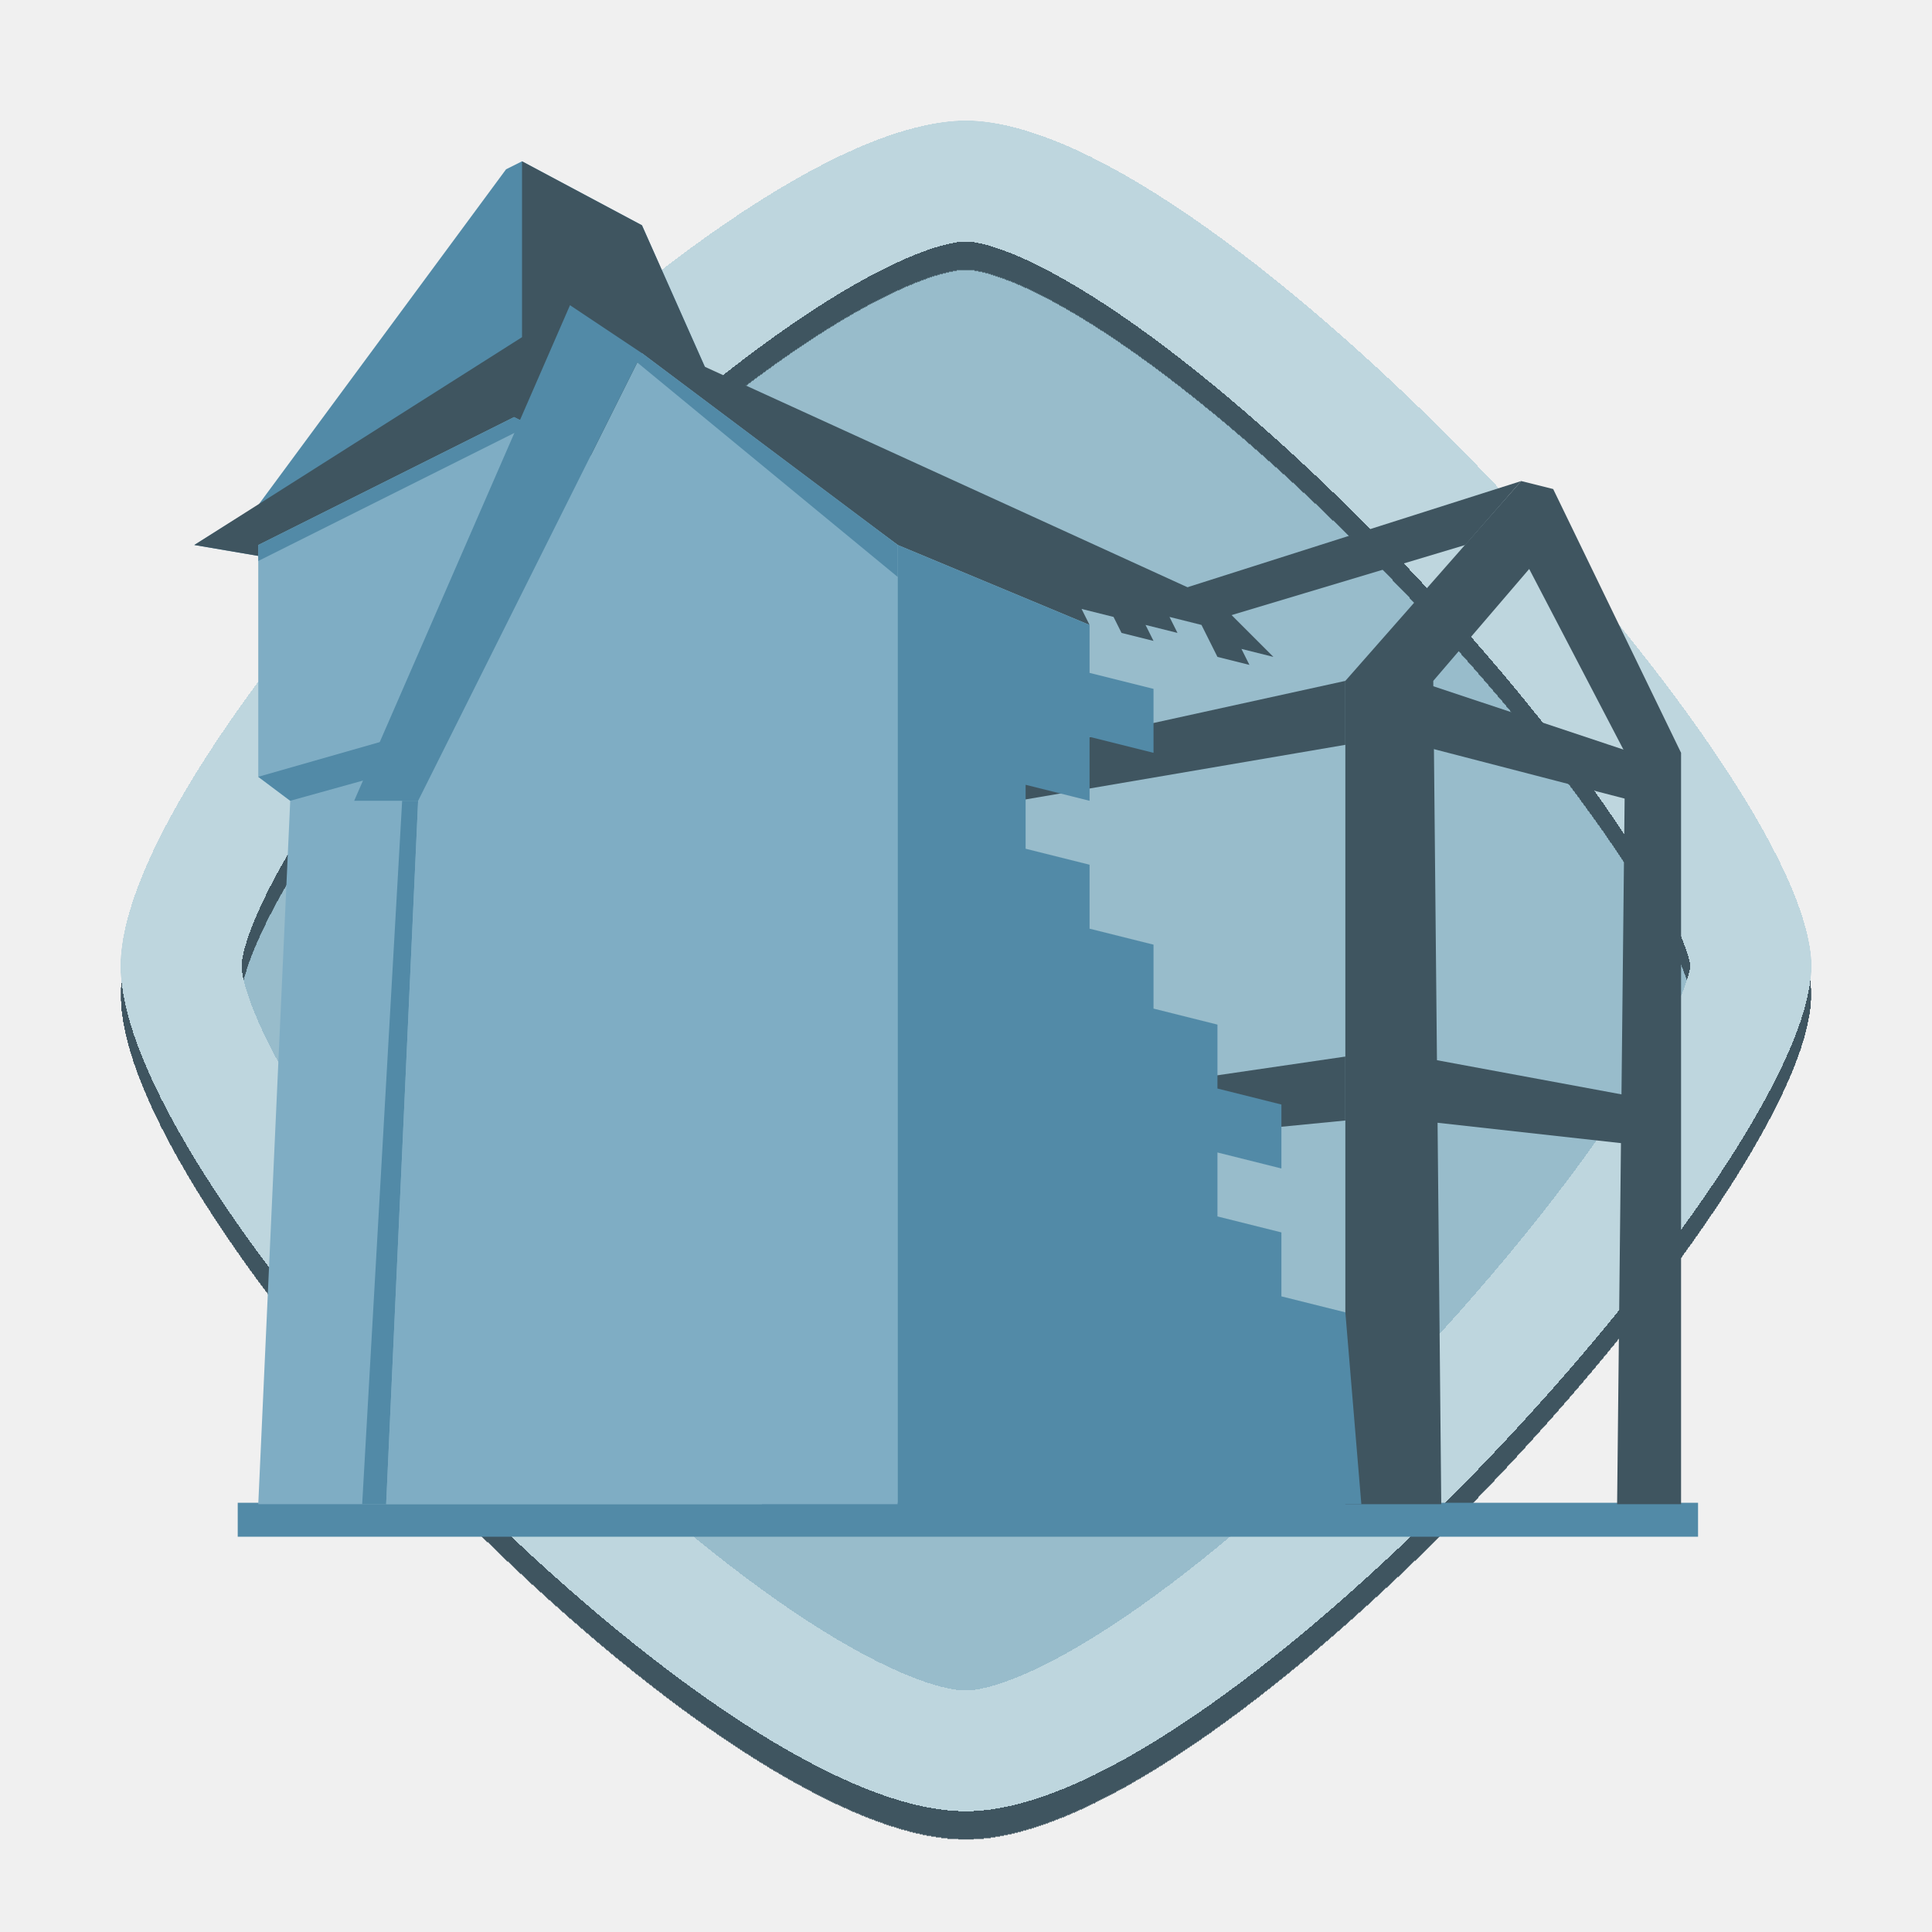
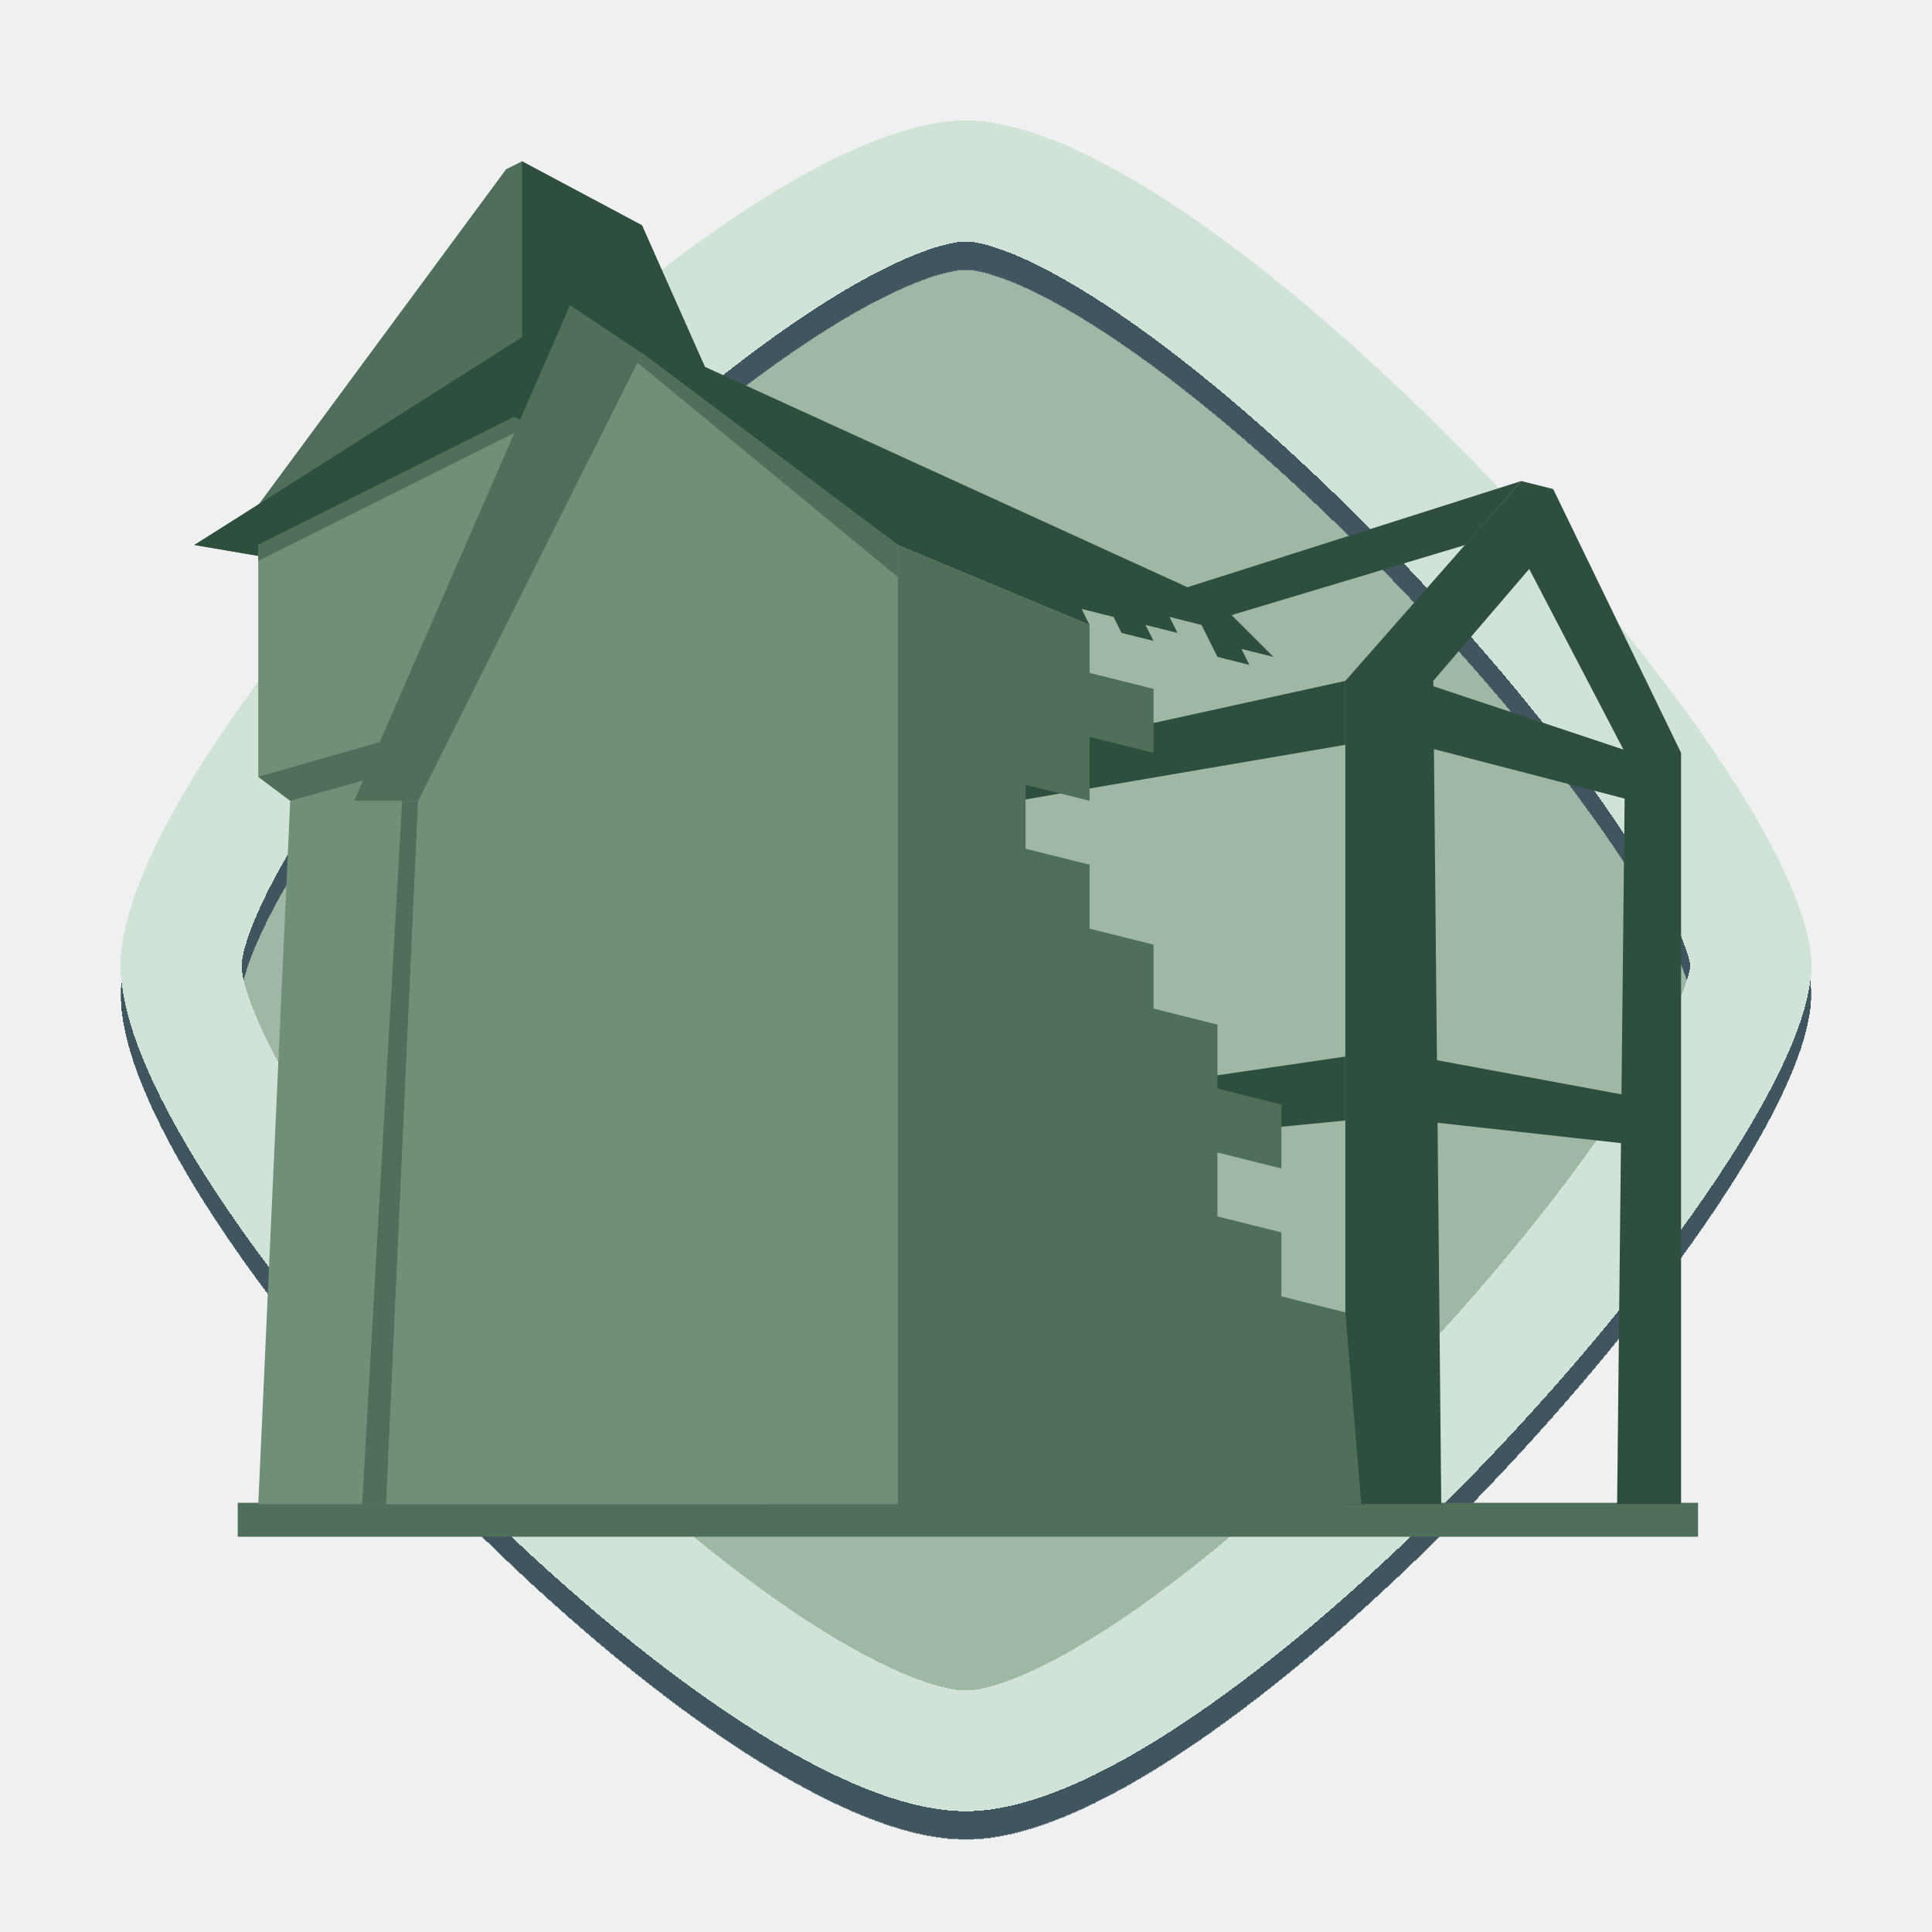
<svg xmlns="http://www.w3.org/2000/svg" width="2048" height="2048" viewBox="0 0 2048 2048" fill="none">
-   <g clip-path="url(#clip0_929_1544)">
-     <path d="M1024 128C1284.89 128 1920 821.69 1920 1024C1920 1226.31 1295.54 1920 1024 1920C752.46 1920 128 1258.27 128 1024C128 789.73 763.12 128 1024 128Z" fill="#98BCCB" />
-     <g filter="url(#filter0_d_929_1544)">
-       <path d="M1240.46 292.44C1332 357.34 1432.07 446.8 1525 543.28C1617.93 639.76 1702.32 741.76 1763.1 831.1C1793.54 875.81 1817.42 916.41 1833.47 950.86C1850.16 986.6 1856 1010.7 1856 1024C1856 1037.49 1850.18 1061.69 1833.79 1097.41C1817.96 1131.87 1794.44 1172.47 1764.42 1217.16C1704.42 1306.47 1621 1408.46 1528.82 1504.84C1436.64 1601.22 1337 1690.64 1245 1755.46C1199 1787.88 1155.93 1813.46 1117.41 1830.8C1078.34 1848.37 1047.11 1856 1023.99 1856C973.99 1856 896.73 1823.57 802.22 1759.38C710.38 1697 610.86 1610.6 518.81 1516.29C426.76 1421.98 343.57 1321.22 283.81 1230.79C253.91 1185.56 230.47 1143.79 214.67 1107.46C198.52 1070.3 192 1042.46 192 1024C192 1005.54 198.58 978 215 940.8C231 904.46 254.82 862.71 285.13 817.46C345.69 727 429.88 626.19 522.61 531.83C615.34 437.47 715.28 351 806.77 288.53C852.51 257.3 895.22 232.72 933.15 216.1C971.65 199.22 1002 192 1024 192C1045.51 192 1075.56 199.43 1114.08 217.05C1152 234.38 1194.68 260 1240.46 292.44Z" stroke="#BED6DE" stroke-width="128" shape-rendering="crispEdges" />
+   <g clip-path="url(#clip0_1100_1904)">
+     <path d="M1024 128C1284.89 128 1920 821.69 1920 1024C1920 1226.31 1295.54 1920 1024 1920C752.46 1920 128 1258.27 128 1024C128 789.73 763.12 128 1024 128Z" fill="#9FB8A6" />
+     <g filter="url(#filter0_d_1100_1904)">
+       <path d="M1240.46 292.44C1332 357.34 1432.07 446.8 1525 543.28C1617.93 639.76 1702.32 741.76 1763.1 831.1C1793.54 875.81 1817.42 916.41 1833.47 950.86C1850.16 986.6 1856 1010.7 1856 1024C1856 1037.49 1850.18 1061.69 1833.79 1097.41C1817.96 1131.87 1794.44 1172.47 1764.42 1217.16C1704.42 1306.47 1621 1408.46 1528.82 1504.84C1436.64 1601.22 1337 1690.64 1245 1755.46C1199 1787.88 1155.93 1813.46 1117.41 1830.8C1078.34 1848.37 1047.11 1856 1023.99 1856C973.99 1856 896.73 1823.57 802.22 1759.38C710.38 1697 610.86 1610.6 518.81 1516.29C426.76 1421.98 343.57 1321.22 283.81 1230.79C253.91 1185.56 230.47 1143.79 214.67 1107.46C198.52 1070.3 192 1042.46 192 1024C192 1005.54 198.58 978 215 940.8C231 904.46 254.82 862.71 285.13 817.46C345.69 727 429.88 626.19 522.61 531.83C615.34 437.47 715.28 351 806.77 288.53C852.51 257.3 895.22 232.72 933.15 216.1C971.65 199.22 1002 192 1024 192C1045.51 192 1075.56 199.43 1114.08 217.05C1152 234.38 1194.68 260 1240.46 292.44Z" stroke="#CFE3D6" stroke-width="128" shape-rendering="crispEdges" />
    </g>
-     <path d="M1800 1593H252V1629H1800V1593Z" fill="#528AA7" />
-     <path d="M1426.13 1594.5H1527.8L1519.33 721.761L1493.91 704.811L1426.13 721.761V1594.5Z" fill="#3F5560" />
-     <path d="M1646.43 518.4L1612.54 509.93L1426.13 721.76H1519.33L1621.01 603.13L1722.69 798.02H1782L1646.43 518.4Z" fill="#3F5560" />
-     <path d="M1239.71 628.55L1299.03 653.97L1553.22 577.71L1612.54 509.93L1239.71 628.55Z" fill="#3F5560" />
-     <path d="M1722.69 798.019L1714.21 1594.5H1782V798.019L1765.05 789.539L1722.69 798.019Z" fill="#3F5560" />
-     <path d="M1502.38 1120L1731.16 1162.37V1213.2L1502.38 1187.79V1120Z" fill="#3F5560" />
-     <path d="M1502.38 721.76L1731.16 798.02V848.86L1502.38 789.54V721.76Z" fill="#3F5560" />
-     <path d="M1426.13 721.76L1078.72 798.02V848.86L1426.13 789.54V721.76Z" fill="#3F5560" />
-     <path d="M1426.13 1120L1078.72 1170.84V1221.68L1426.13 1187.79" fill="#3F5560" />
-     <path d="M536.44 179.47L273.77 535.35L205.98 577.71L553.38 637.03L892.31 577.71L816.05 543.82L680.48 238.79L553.38 171L536.44 179.47Z" fill="#528AA7" />
-     <path d="M553.38 171V357.41L205.98 577.71L553.38 637.03L892.31 577.71L816.05 543.82L680.48 238.79L553.38 171Z" fill="#3F5560" />
-     <path d="M544.91 442.141L273.77 577.711V823.441L307.66 848.861L273.77 1594.5H807.58L782.16 848.861L816.05 814.961V577.711L544.91 442.141Z" fill="#7FADC4" />
-     <path d="M544.91 442.141L273.77 577.711V594.661L561.86 450.621L544.91 442.141Z" fill="#528AA7" />
-     <path d="M307.66 848.86L273.77 823.44L451.7 772.6L460.18 806.49L307.66 848.86Z" fill="#528AA7" />
-     <path d="M409.34 1594.5H383.92L426.29 848.859H443.23L409.34 1594.5Z" fill="#528AA7" />
-     <path d="M1349.87 696.34L1315.97 687.87L1324.45 704.81L1290.55 696.34L1282.08 679.39L1273.61 662.45L1239.71 653.97L1248.19 670.92L1214.3 662.45L1222.77 679.39L1188.88 670.92L1180.4 653.97L1146.51 645.5L1154.98 662.45L951.63 577.71L604.22 323.52L1290.55 637.03L1349.87 696.34Z" fill="#3F5560" />
-     <path d="M951.63 1594.5H409.34L443.23 848.859L680.48 374.359L951.63 577.709V1594.5Z" fill="#7FADC4" />
-     <path d="M680.48 374.359H663.54L951.63 611.609V577.709L680.48 374.359Z" fill="#528AA7" />
-     <path d="M680.48 374.36L604.22 323.52L375.45 848.859H443.23L680.48 374.36Z" fill="#528AA7" />
-     <path d="M951.63 577.711L1154.98 662.451V713.291L1222.77 730.231V798.021L1154.98 781.071V848.861L1087.2 831.911V899.701L1154.98 916.641V984.431L1222.77 1001.38V1069.16L1290.55 1086.11V1153.89L1358.34 1170.84V1238.63L1290.55 1221.68V1289.46L1358.34 1306.41V1374.2L1426.13 1391.14L1443.07 1594.5H951.63V577.711Z" fill="#528AA7" />
+     <path d="M1800 1593H252V1629H1800V1593Z" fill="#4F6F5A" />
+     <path d="M1426.13 1594.5H1527.8L1519.33 721.76L1493.91 704.81L1426.13 721.76V1594.5Z" fill="#2F4F3E" />
+     <path d="M1646.43 518.4L1612.54 509.93L1426.13 721.76H1519.33L1621.01 603.13L1722.69 798.02H1782L1646.43 518.4Z" fill="#2F4F3E" />
+     <path d="M1239.71 628.55L1299.03 653.97L1553.22 577.71L1612.54 509.93L1239.71 628.55Z" fill="#2F4F3E" />
+     <path d="M1722.69 798.02L1714.21 1594.5H1782V798.02L1765.05 789.54L1722.69 798.02Z" fill="#2F4F3E" />
+     <path d="M1502.38 1120L1731.16 1162.37V1213.2L1502.38 1187.79V1120Z" fill="#2F4F3E" />
+     <path d="M1502.38 721.76L1731.16 798.02V848.86L1502.38 789.54V721.76Z" fill="#2F4F3E" />
+     <path d="M1426.13 721.76L1078.72 798.02V848.86L1426.13 789.54V721.76Z" fill="#2F4F3E" />
+     <path d="M1426.13 1120L1078.72 1170.84V1221.68L1426.13 1187.79" fill="#2F4F3E" />
+     <path d="M536.44 179.47L273.77 535.35L205.98 577.71L553.38 637.03L892.31 577.71L816.05 543.82L680.48 238.79L553.38 171L536.44 179.47Z" fill="#4F6F5A" />
+     <path d="M553.38 171V357.41L205.98 577.71L553.38 637.03L892.31 577.71L816.05 543.82L680.48 238.79L553.38 171Z" fill="#2F4F3E" />
+     <path d="M544.91 442.14L273.77 577.71V823.44L307.66 848.86L273.77 1594.5H807.58L782.16 848.86L816.05 814.96V577.71L544.91 442.14Z" fill="#6F8F78" />
+     <path d="M544.91 442.14L273.77 577.71V594.66L561.86 450.62L544.91 442.14Z" fill="#4F6F5A" />
+     <path d="M307.66 848.86L273.77 823.44L451.7 772.6L460.18 806.49L307.66 848.86Z" fill="#4F6F5A" />
+     <path d="M409.34 1594.5H383.92L426.29 848.86H443.23L409.34 1594.5Z" fill="#4F6F5A" />
+     <path d="M1349.87 696.34L1315.97 687.87L1324.45 704.81L1290.55 696.34L1282.08 679.39L1273.61 662.45L1239.71 653.97L1248.19 670.92L1214.3 662.45L1222.77 679.39L1188.88 670.92L1180.4 653.97L1146.51 645.5L1154.98 662.45L951.631 577.71L604.221 323.52L1290.55 637.03L1349.87 696.34Z" fill="#2F4F3E" />
+     <path d="M951.63 1594.5H409.34L443.23 848.86L680.48 374.36L951.63 577.71V1594.5Z" fill="#6F8F78" />
+     <path d="M680.479 374.36H663.539L951.629 611.61V577.71L680.479 374.36Z" fill="#4F6F5A" />
+     <path d="M680.479 374.36L604.219 323.52L375.449 848.86H443.229L680.479 374.36Z" fill="#4F6F5A" />
+     <path d="M951.631 577.71L1154.98 662.45V713.29L1222.77 730.23V798.02L1154.98 781.07V848.86L1087.2 831.91V899.7L1154.98 916.64V984.43L1222.77 1001.38V1069.16L1290.55 1086.11V1153.89L1358.34 1170.84V1238.63L1290.55 1221.68V1289.46L1358.34 1306.41V1374.2L1426.13 1391.14L1443.07 1594.5H951.631V577.71Z" fill="#4F6F5A" />
  </g>
  <defs>
-     <filter id="filter0_d_929_1544" x="128" y="128" width="1792" height="1822" filterUnits="userSpaceOnUse" color-interpolation-filters="sRGB">
+     <filter id="filter0_d_1100_1904" x="128" y="128" width="1792" height="1822" filterUnits="userSpaceOnUse" color-interpolation-filters="sRGB">
      <feFlood flood-opacity="0" result="BackgroundImageFix" />
      <feColorMatrix in="SourceAlpha" type="matrix" values="0 0 0 0 0 0 0 0 0 0 0 0 0 0 0 0 0 0 127 0" result="hardAlpha" />
      <feOffset dy="30" />
      <feComposite in2="hardAlpha" operator="out" />
      <feColorMatrix type="matrix" values="0 0 0 0 0.247 0 0 0 0 0.333 0 0 0 0 0.376 0 0 0 1 0" />
-       <feBlend mode="normal" in2="BackgroundImageFix" result="effect1_dropShadow_929_1544" />
-       <feBlend mode="normal" in="SourceGraphic" in2="effect1_dropShadow_929_1544" result="shape" />
+       <feBlend mode="normal" in2="BackgroundImageFix" result="effect1_dropShadow_1100_1904" />
+       <feBlend mode="normal" in="SourceGraphic" in2="effect1_dropShadow_1100_1904" result="shape" />
    </filter>
-     <clipPath id="clip0_929_1544">
+     <clipPath id="clip0_1100_1904">
      <rect width="2048" height="2048" fill="white" />
    </clipPath>
  </defs>
</svg>
